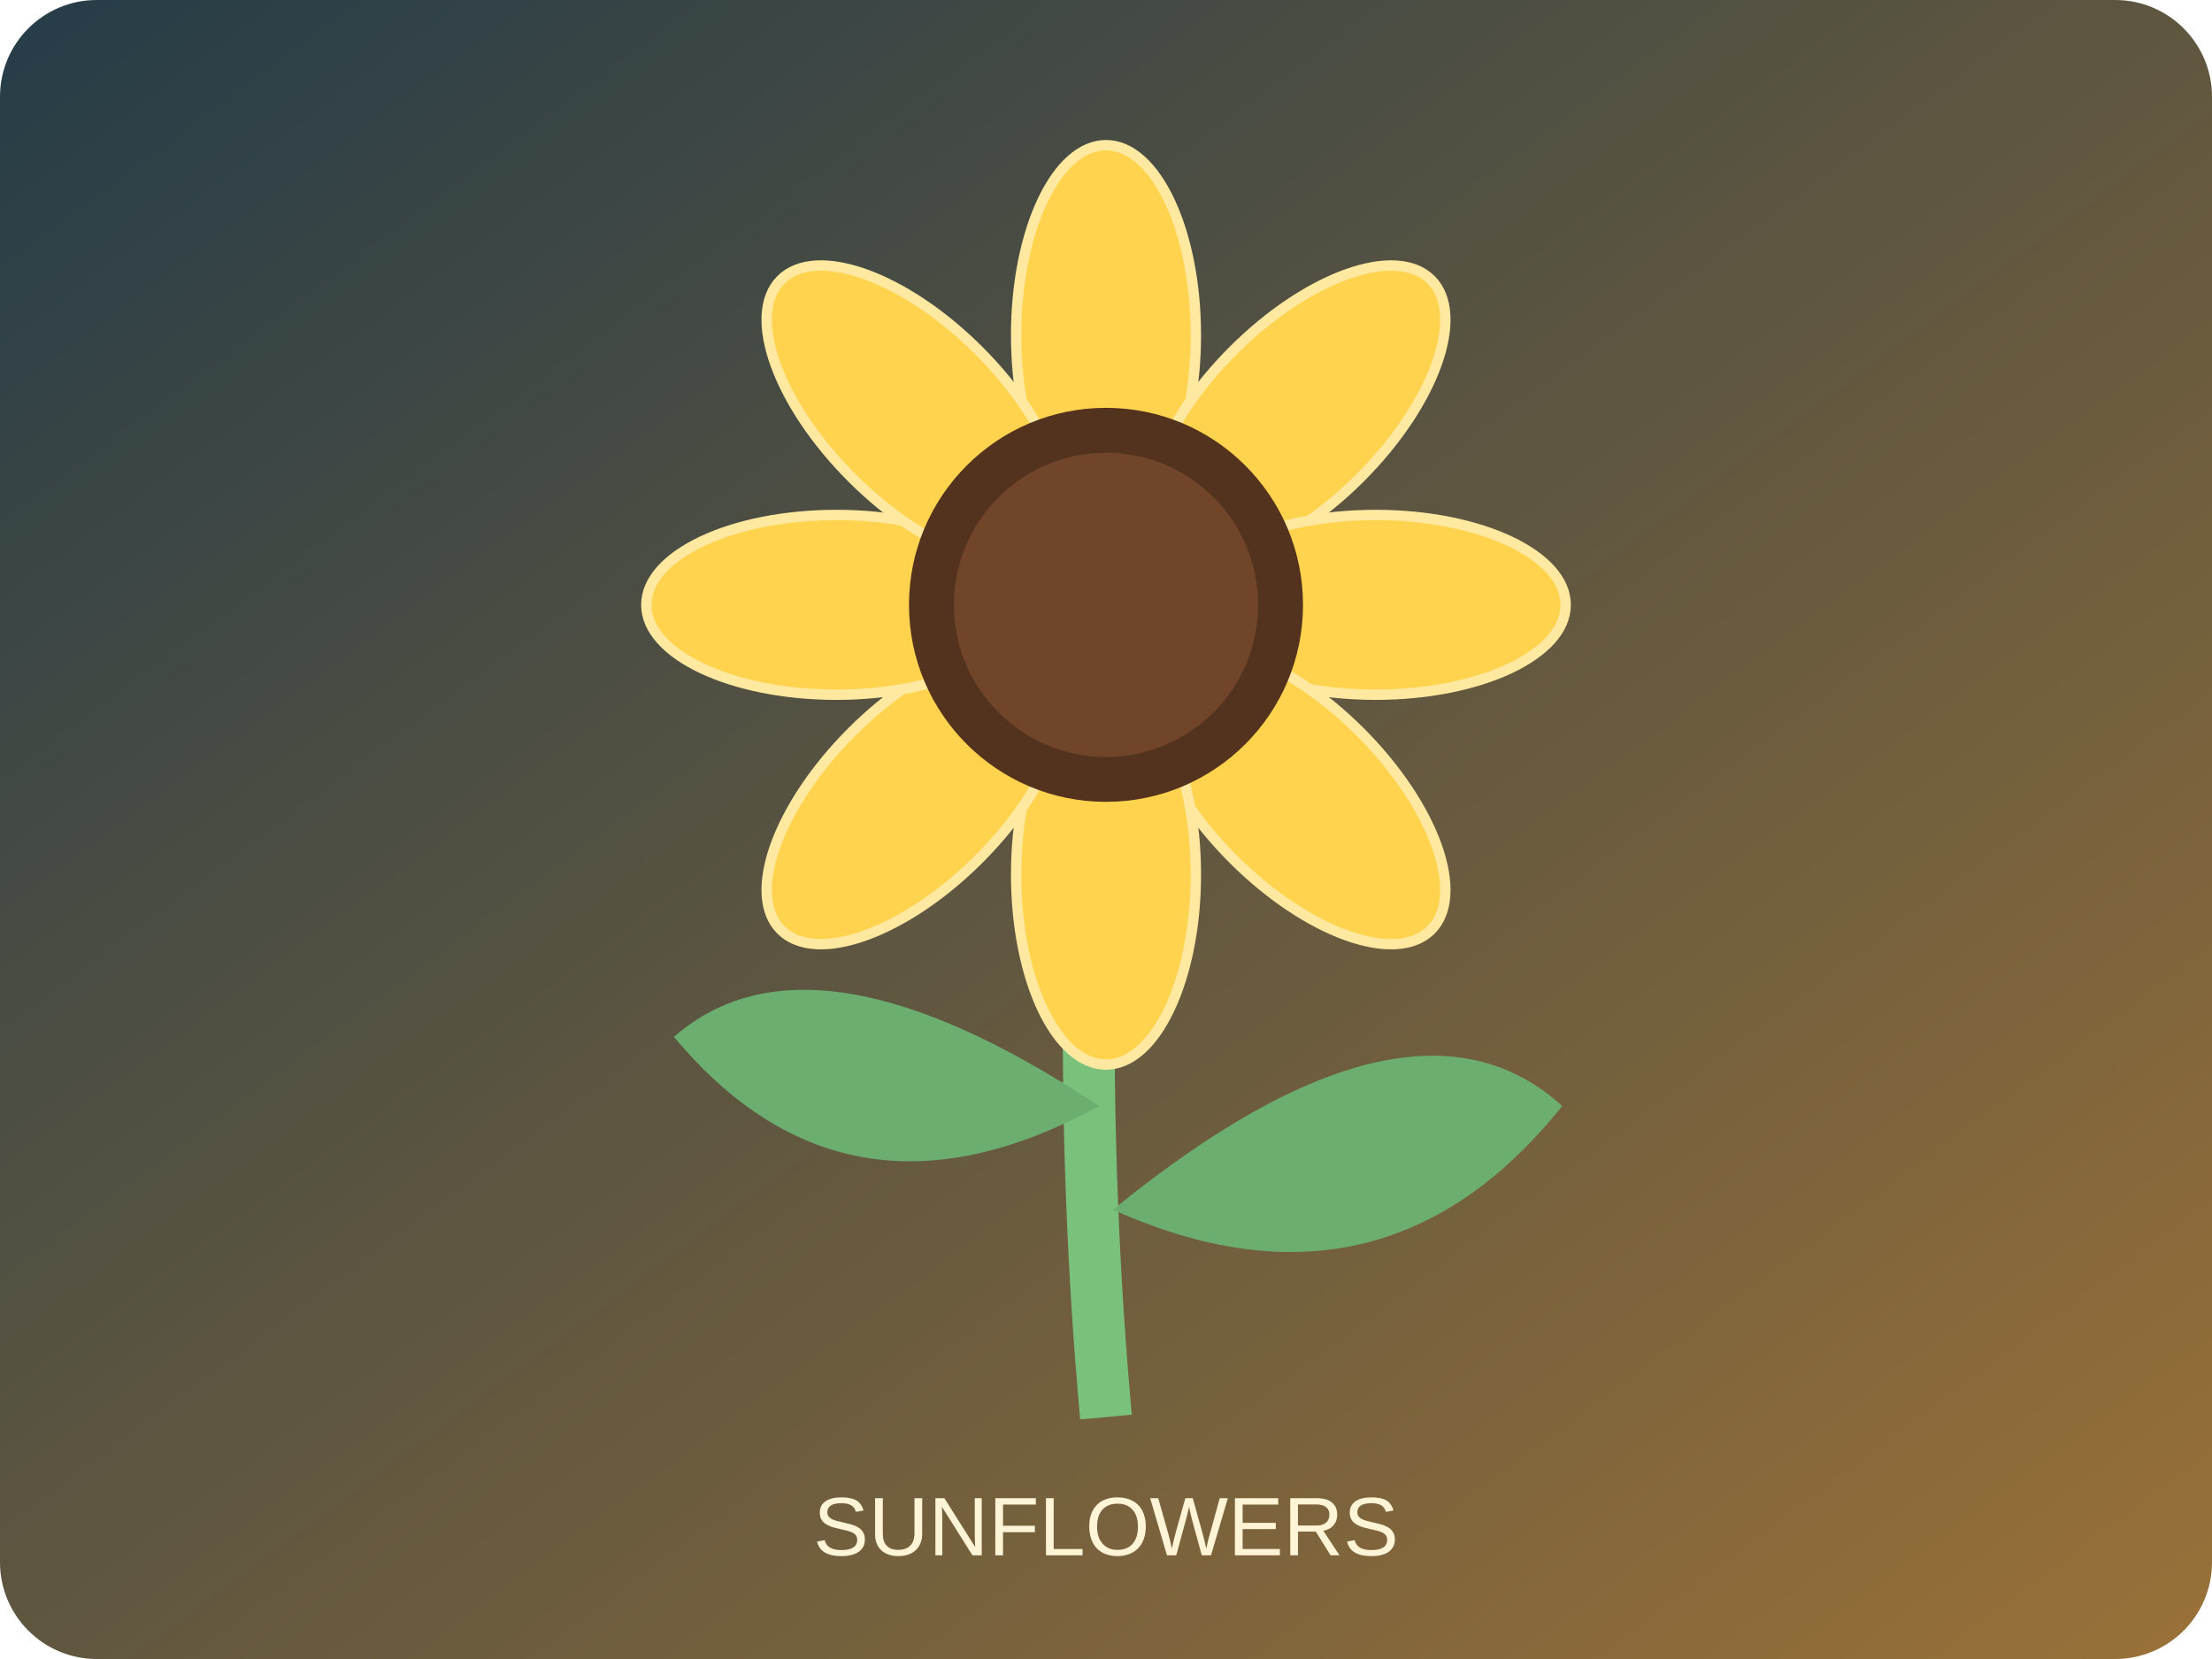
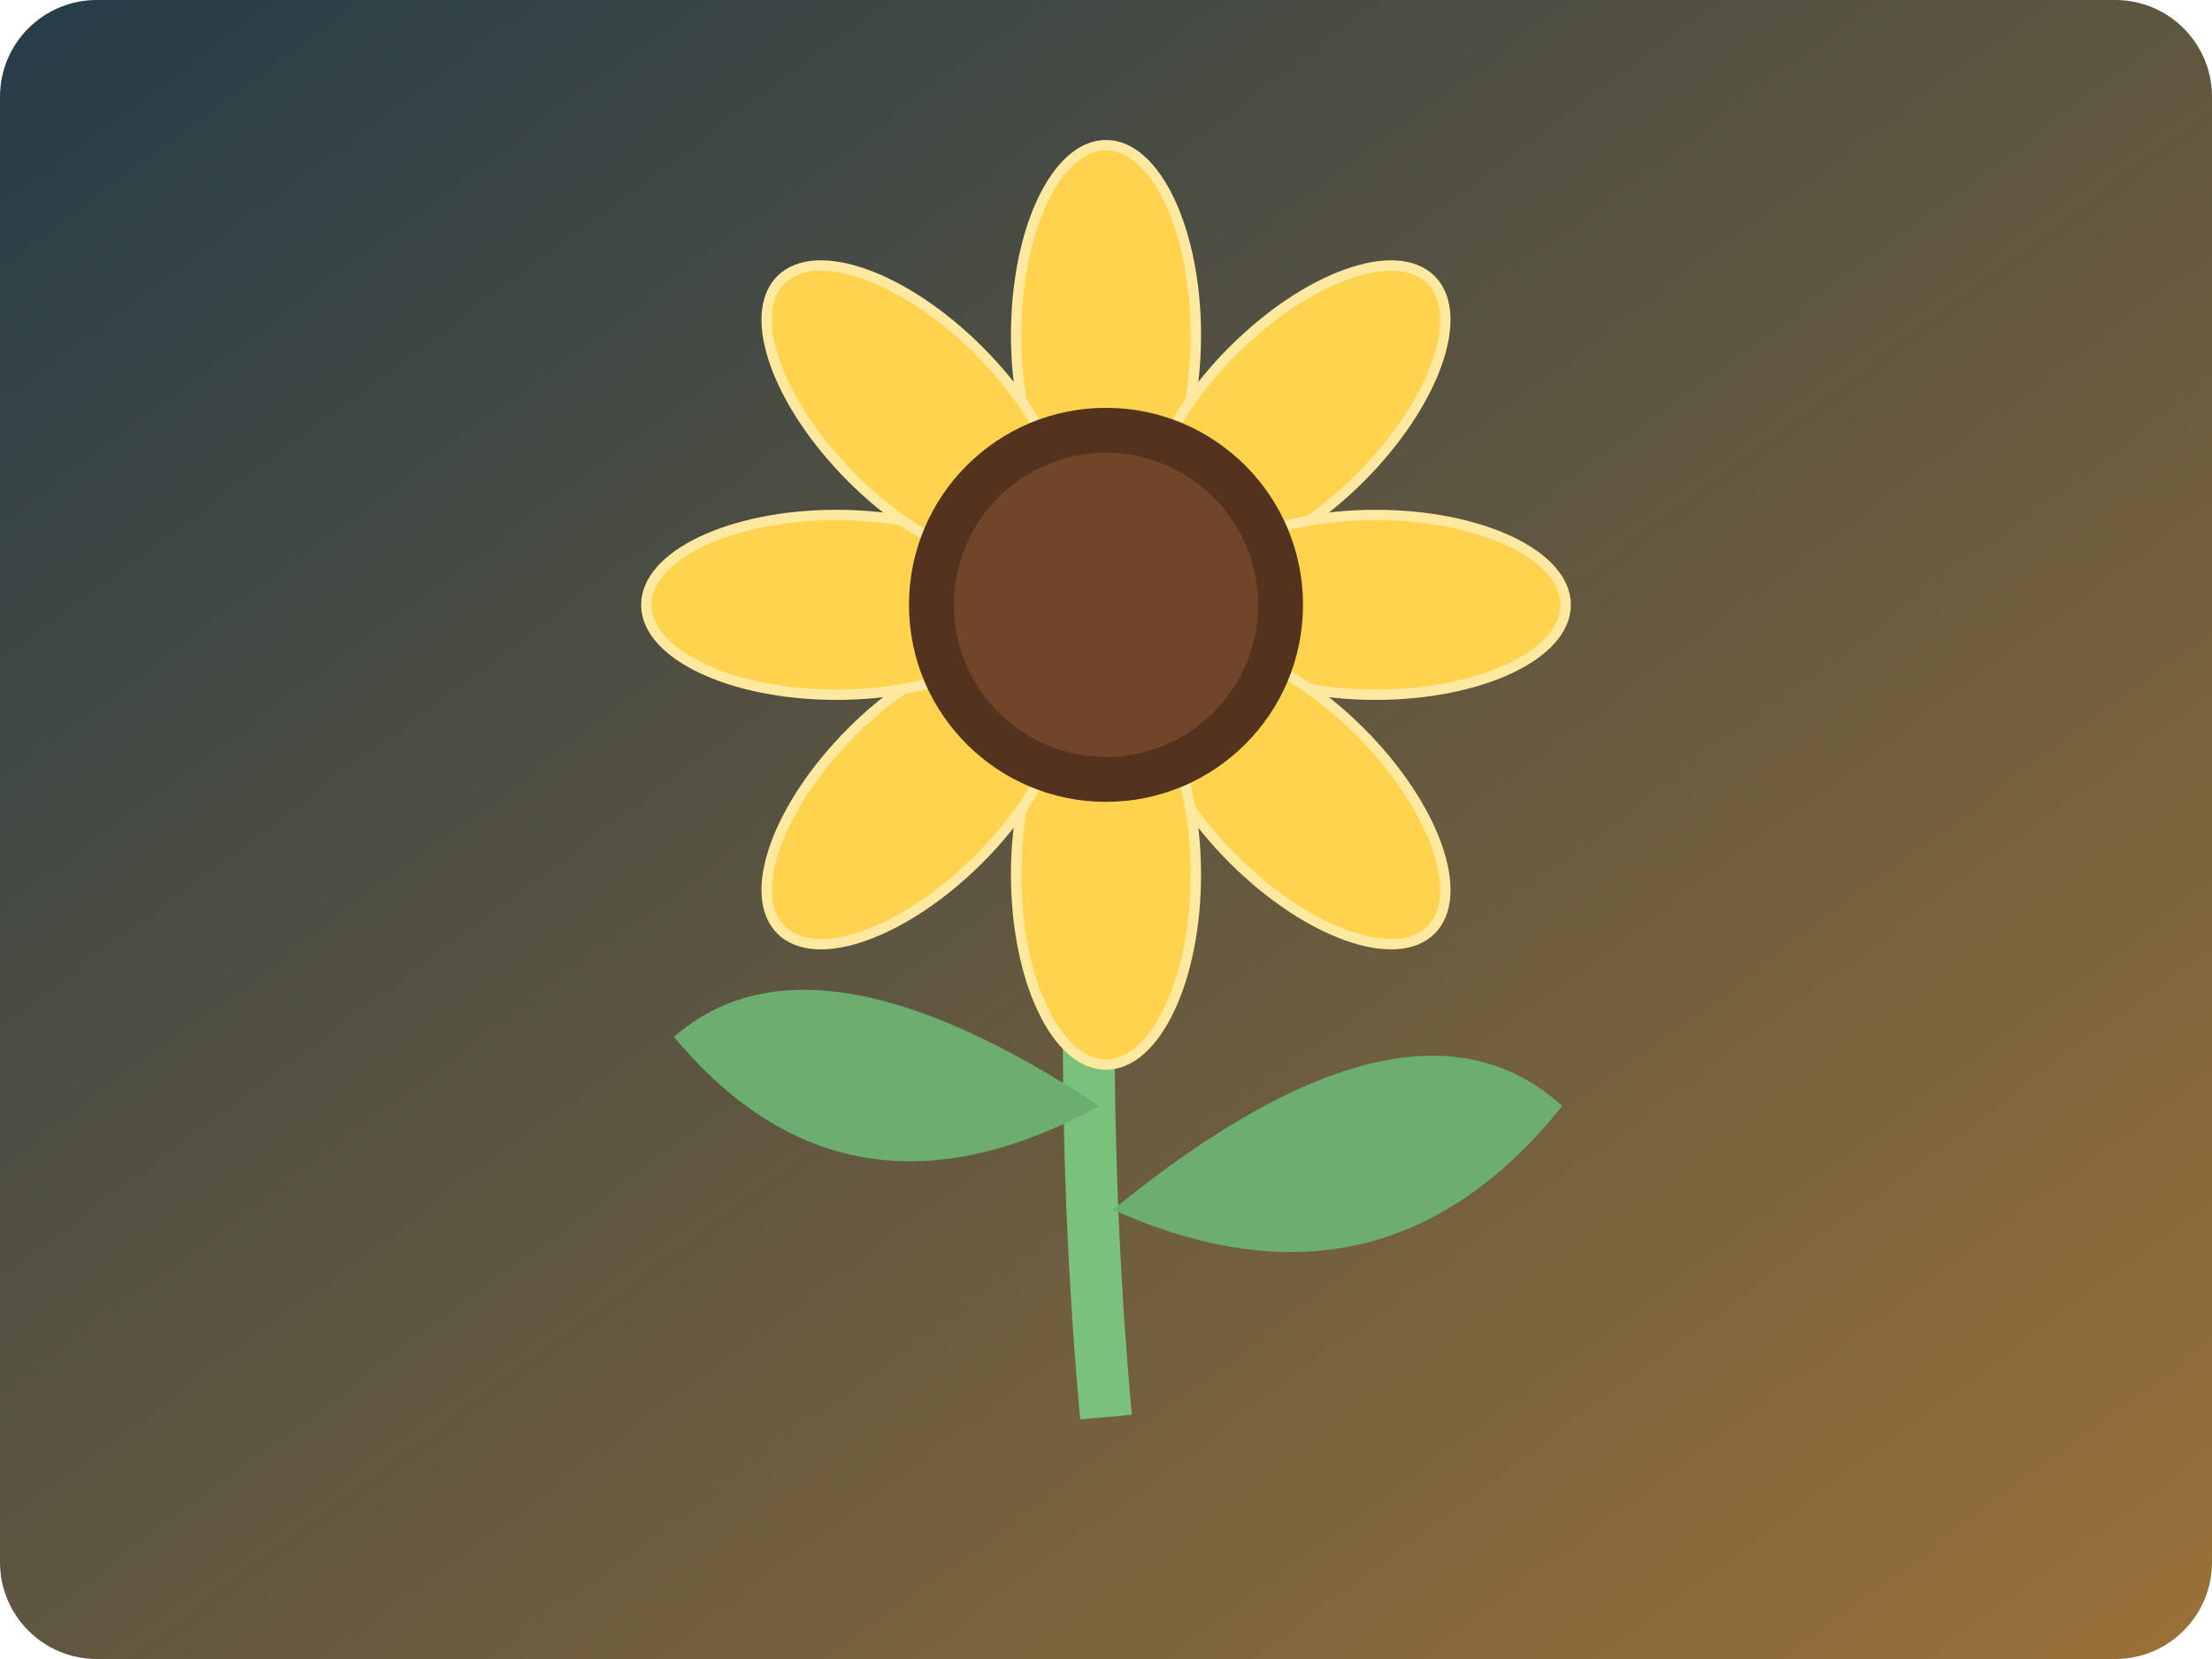
<svg xmlns="http://www.w3.org/2000/svg" viewBox="0 0 640 480">
  <defs>
    <linearGradient id="b" x2="1" y2="1">
      <stop stop-color="#253c48" />
      <stop offset="1" stop-color="#9a7138" />
    </linearGradient>
  </defs>
  <rect width="640" height="480" rx="28" fill="url(#b)" />
  <path d="M320 410Q310 300 320 180" stroke="#7ac17b" stroke-width="15" fill="none" />
  <path d="M318 320Q235 265 195 300Q245 360 318 320M322 350Q408 280 452 320Q400 385 322 350" fill="#6cae70" />
  <g transform="translate(320 175)" fill="#ffd34d" stroke="#ffe9a1" stroke-width="3">
    <ellipse cy="-78" rx="26" ry="55" />
    <ellipse cy="-78" rx="26" ry="55" transform="rotate(45)" />
    <ellipse cy="-78" rx="26" ry="55" transform="rotate(90)" />
    <ellipse cy="-78" rx="26" ry="55" transform="rotate(135)" />
    <ellipse cy="-78" rx="26" ry="55" transform="rotate(180)" />
    <ellipse cy="-78" rx="26" ry="55" transform="rotate(225)" />
    <ellipse cy="-78" rx="26" ry="55" transform="rotate(270)" />
    <ellipse cy="-78" rx="26" ry="55" transform="rotate(315)" />
  </g>
  <circle cx="320" cy="175" r="57" fill="#54331e" />
  <circle cx="320" cy="175" r="44" fill="#70452a" />
-   <text x="320" y="450" text-anchor="middle" font-family="Arial" font-size="24" fill="#fff5d6">SUNFLOWERS</text>
</svg>
